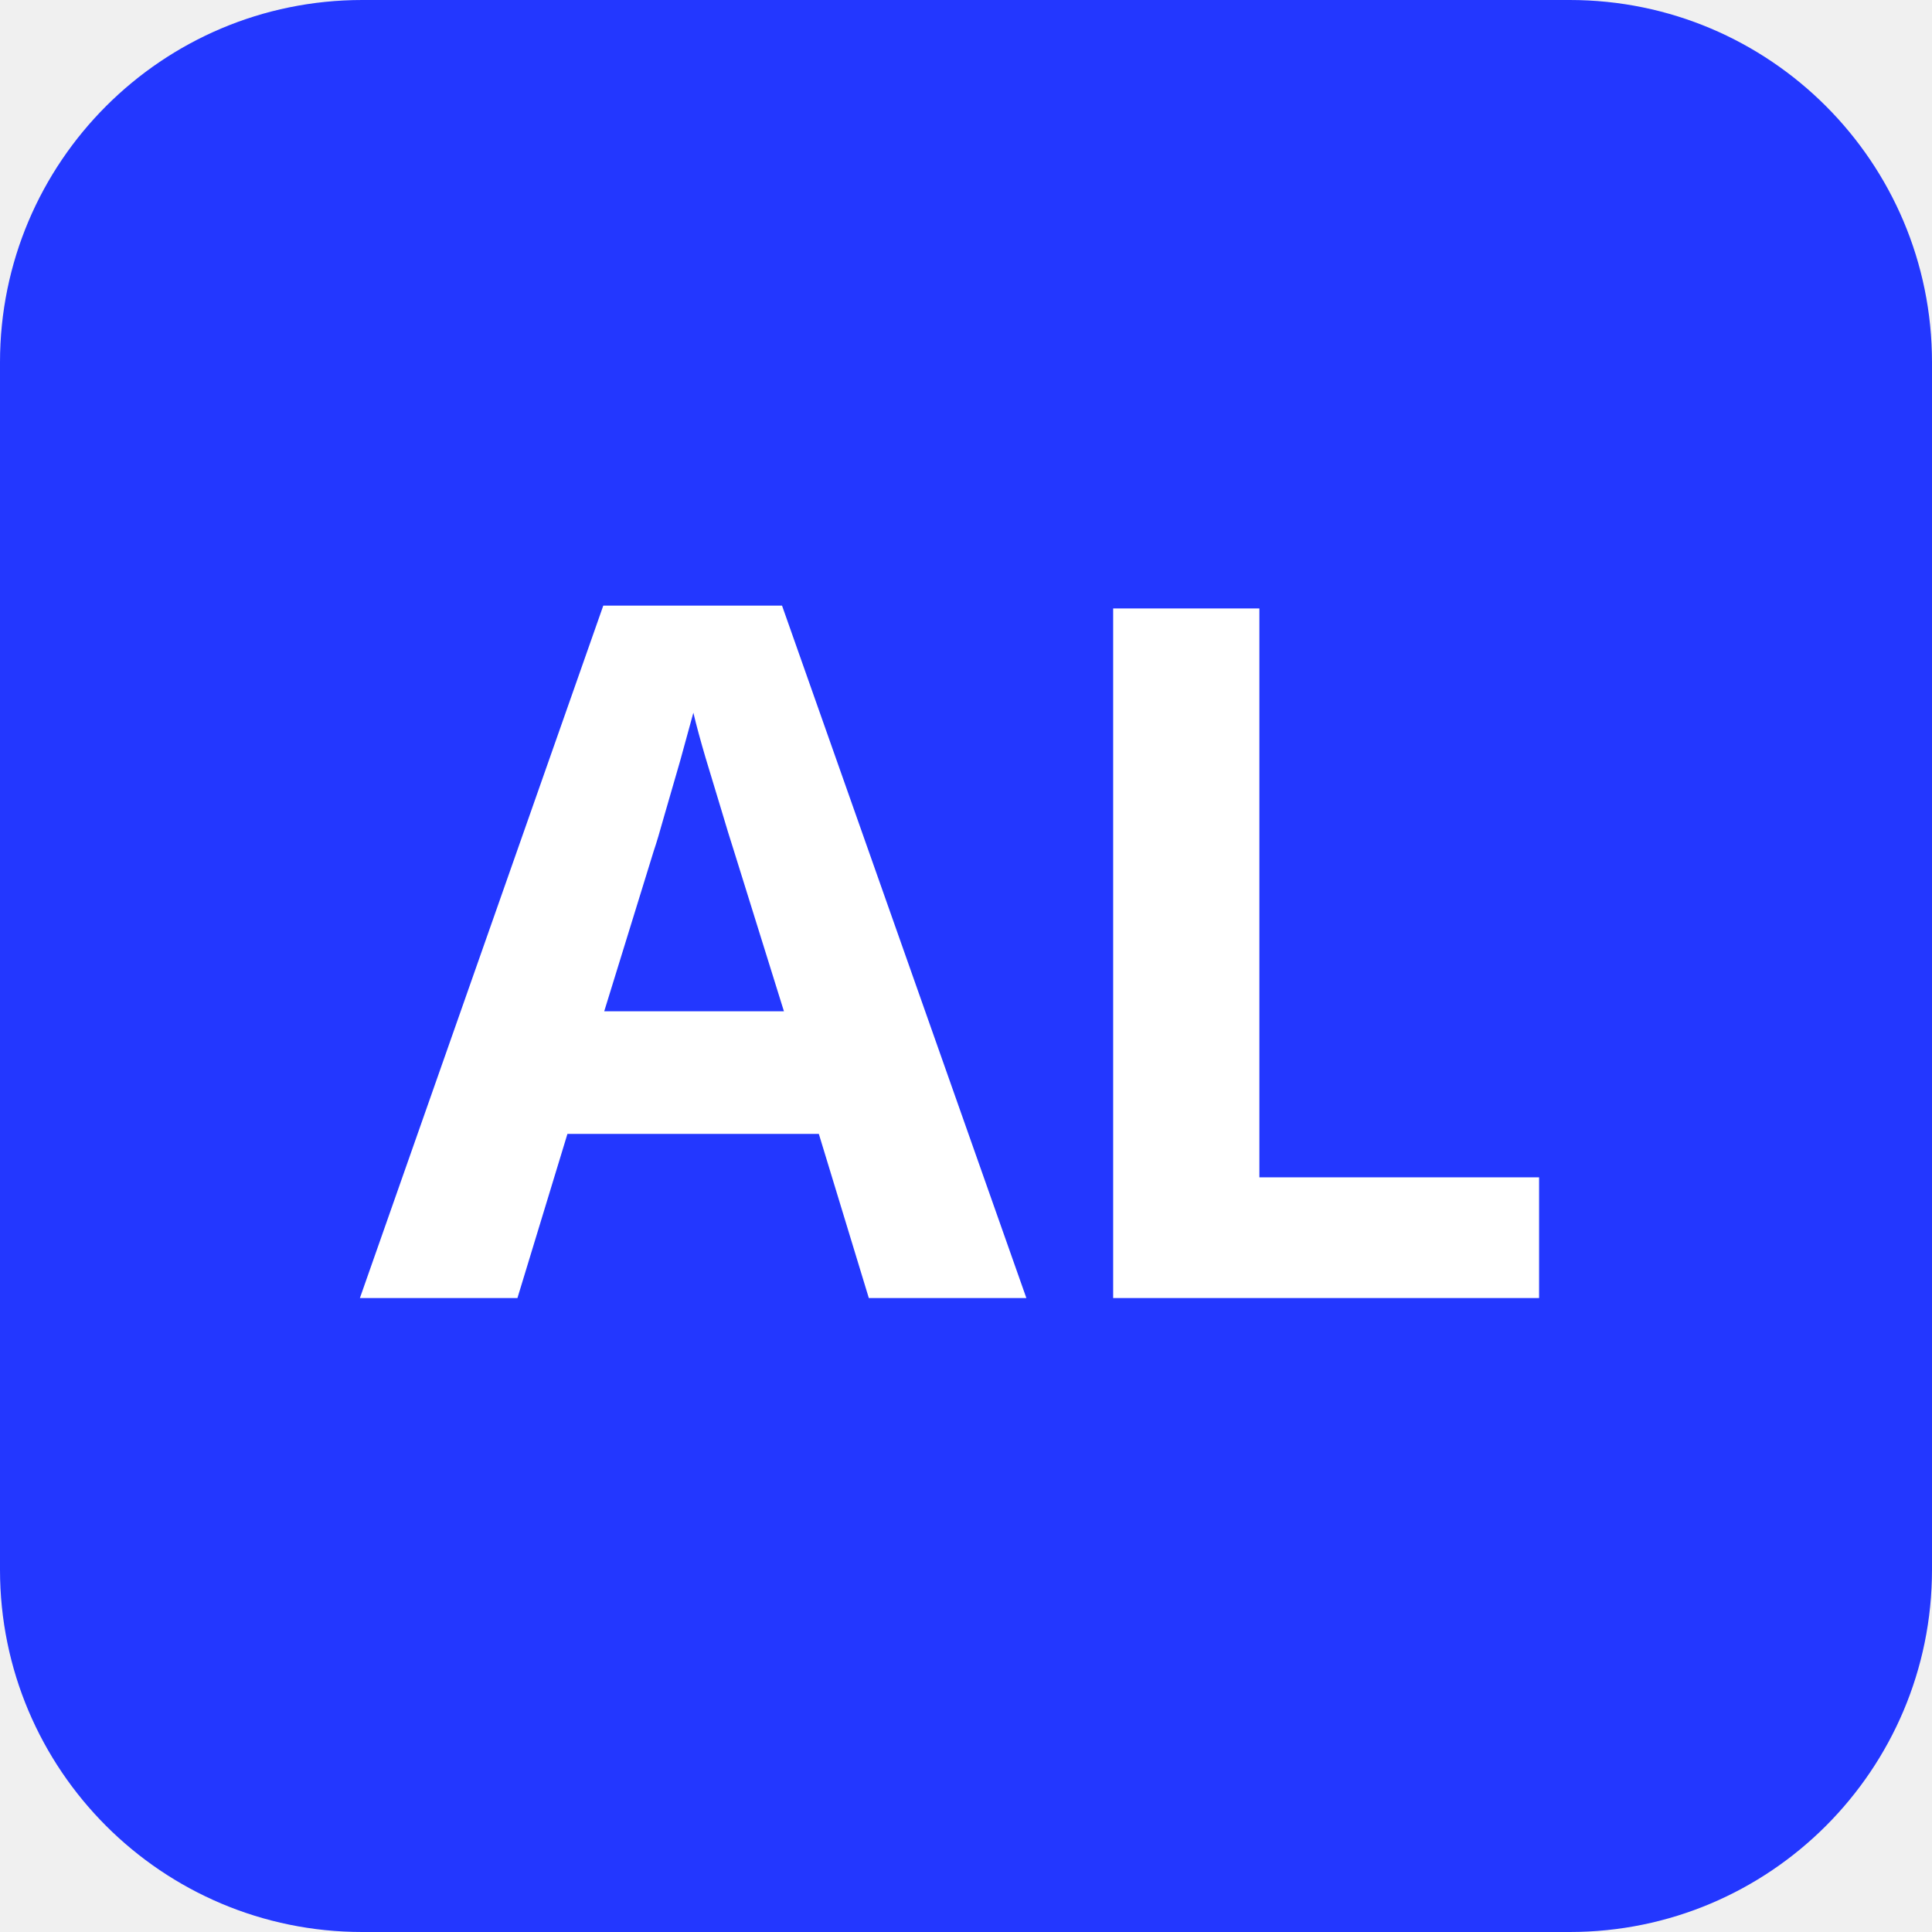
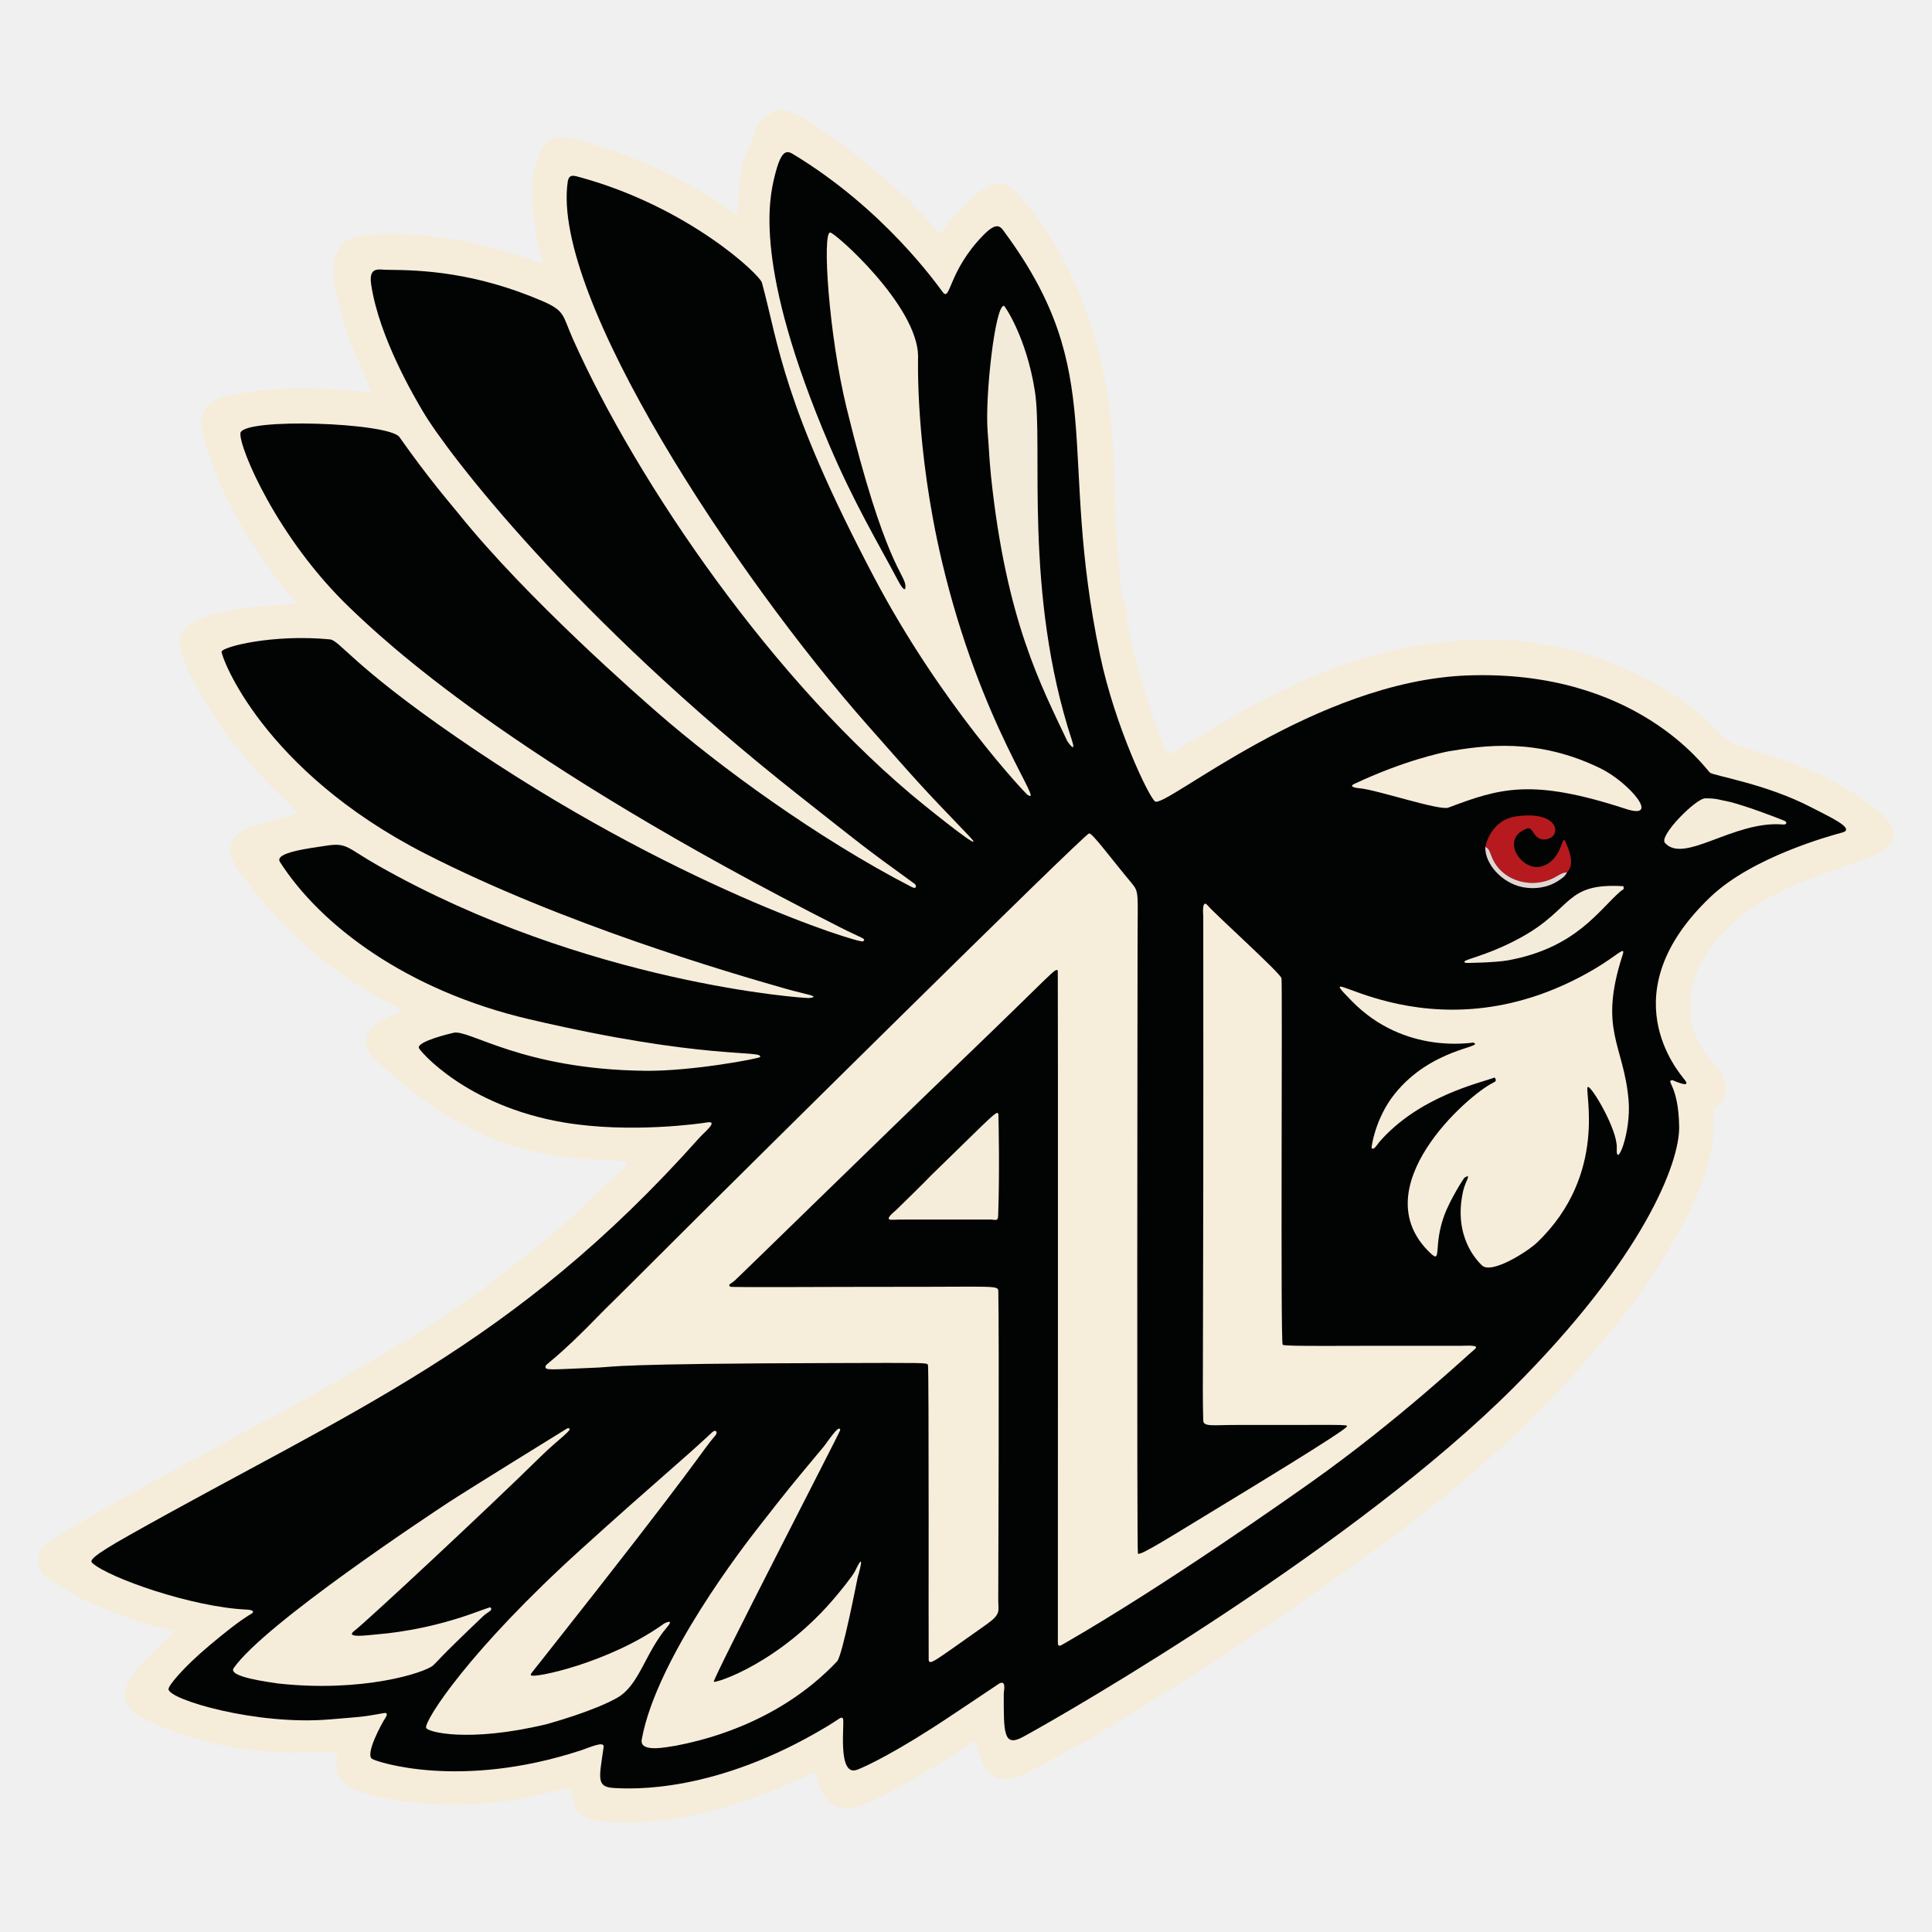
- <svg xmlns="http://www.w3.org/2000/svg" viewBox="0 0 64 64">
-   <rect width="64" height="64" rx="12" fill="#2337ff" />
-   <text x="32" y="43" text-anchor="middle" font-family="sans-serif" font-size="32" font-weight="700" fill="white">AL</text>
+ <svg xmlns="http://www.w3.org/2000/svg" width="100%" height="100%" viewBox="0 0 1000 1000" version="1.1" xml:space="preserve" style="fill-rule:evenodd;clip-rule:evenodd;stroke-linejoin:round;stroke-miterlimit:2;">
+   <g id="ChatGPT-Image-Jun-4--2026--12_01_27-PM.png" transform="matrix(1,0,0,1,-7.807462,28.7741)">
+     <path d="M161.358,284.11C161.394,281.633 160.279,282.222 158.738,280.28C157.6,278.845 157.766,278.826 156.564,277.451C144.425,263.556 126.045,234.496 118.8,214.39C111.892,195.222 106.628,181.291 123.574,176.811C157.898,167.737 200.044,174.888 200.31,174.421C200.37,174.315 186.43,142.386 186.133,139.671C185.056,129.85 168.368,94.967 197.677,92.865C241.53,89.719 278.773,104.253 285.393,106.836C291.663,109.283 287.585,104.128 286.337,97.539C284.234,86.433 284.77,86.435 284.582,85.478C284.132,83.188 281.117,67.829 285.105,56.302C287.93,48.137 290.195,39.067 306.494,43.521C345.775,54.255 368.651,69.3 371.303,70.838C386.211,79.484 389.604,84.15 389.691,80.54C389.749,78.101 390.205,58.999 394.259,50.389C399.942,38.32 397.485,33.808 410.256,28.093C417.791,24.72 454.954,53.721 472.442,69.568C477.748,74.377 477.824,74.188 478.204,74.673C483.313,81.186 484.28,80.191 489.308,86.674C493.072,91.528 494.098,93.03 496.124,90.197C498.668,86.639 498.448,86.581 501.398,83.411C522.044,61.226 527.85,63.377 537.306,74.69C587.057,134.21 584.031,210.64 584.566,223.501C584.76,228.16 586.732,275.595 589.243,281.591C591.087,285.993 590.644,288.042 591.306,292.531C594.466,313.979 605.697,347.306 610.935,359.242C613.143,364.273 617.134,358.785 620.776,356.892C633.166,350.452 649.274,338.557 676.479,326.444C677.596,325.947 761.732,280.673 844.504,315.492C892.781,335.799 895.434,353.556 906.692,357.037C920.809,361.401 920.811,361.151 934.703,366.058C963.046,376.072 983.634,392.649 986.191,397.662C996.271,417.414 958.443,415.11 919.753,437.965C890.741,455.104 865.861,491.782 896.452,523.541C903.713,531.08 900.708,539.964 898.947,541.805C897.562,543.252 896.677,543.281 895.79,543.9C891.08,547.186 905.228,565.306 867.003,625.181C852.985,647.138 852.598,646.802 835.945,666.912C820.56,685.491 820.112,684.989 804.448,701.445C775.275,732.094 733.444,763.045 726.874,767.905C717.487,774.85 661.726,816.108 606.263,850.109C573.183,870.388 573.369,870.662 570.363,872.189C538.907,888.171 521.054,905.837 513.7,875.447C512.49,870.446 510.242,873.573 508.607,874.649C507.31,875.502 494.001,884.258 492.32,885.201C479.249,892.539 454.211,908.411 445.509,907.395C430.832,905.682 431.34,888.833 429.51,888.455C428.563,888.26 377.692,916.641 325.499,914.516C302.969,913.599 306.203,906.271 303.217,897.632C302.157,894.562 280.28,905.16 243.509,905.27C211.975,905.365 196.959,899.396 192.651,898.042C178.106,893.473 182.796,879.988 182.247,878.621C181.256,876.156 133.936,885.543 83.567,861.364C62.581,851.29 75.123,837.341 90.702,822.74C95.474,818.268 100.107,815.521 96.812,815.038C84.963,813.299 56.203,802.88 43.805,795.035C31.905,787.504 31.625,787.919 30.779,787.035C25.787,781.816 28.433,774.613 28.808,773.592C31.317,766.762 118.525,721.638 142.719,707.741C147.567,704.956 147.765,705.501 152.648,702.769C219.63,665.3 218.795,663.949 224.627,660.715C250.996,646.094 301.818,604.103 309.194,596.227C319.461,585.264 333.748,574.383 332.477,572.521C332.222,572.147 326.96,571.94 326.478,571.922C287.957,570.41 252.796,566.483 202.644,520.345C201.054,518.882 186.24,505.254 213.552,495.634C218.571,493.866 212.492,492.262 206.706,489.152C200.859,486.008 169.578,469.19 142.627,436.412C141.649,435.222 133.2,424.946 130.812,421.205C119.088,402.831 138.971,398.834 143.482,397.45C156.029,393.601 163.716,393.152 161.23,390.73C150.567,380.341 150.03,381 140.261,369.691C125.044,352.076 124.878,352.212 112.849,332.275C98.97,309.272 100.662,303.075 101.374,300.465C105.44,285.572 154.162,283.993 161.358,284.11Z" style="fill:rgb(245,236,218);" />
+     <path d="M208.506,110.888C226.27,110.978 253.852,112.189 288.304,126.951C300.52,132.186 298.868,134.404 304.302,146.59C337.526,221.105 408.981,325.584 486.153,387.949C487.86,389.329 521.458,416.48 508.85,403.367C483.151,376.636 483.344,376.579 457.087,346.848C388.06,268.691 293.219,124.841 301.632,65.519C302.263,61.071 304.729,62.053 308.602,63.126C364.344,78.57 401.034,113.301 402.196,117.582C410.913,149.702 412.822,179.954 460.07,269.727C495.115,336.312 538.773,382.018 539.494,382.512C549.482,389.37 515.374,346.813 495.285,261.553C481.418,202.703 483.023,156.386 483.011,155.501C482.637,129.376 440.08,91.622 437.496,91.571C433.345,91.487 436.694,144.282 446.059,182.601C465.796,263.361 476.234,268.309 476.46,274.499C476.635,279.277 473.052,272.53 472.894,272.231C462.098,251.898 449.844,231.576 436.958,201.326C397.535,108.784 406.065,73.573 408.733,62.563C412.013,49.023 414.752,48.864 418.227,50.961C465.485,79.483 492.961,118.708 495.692,122.339C499.842,127.857 498.4,111.7 516.867,92.861C524.278,85.301 525.893,88.847 528.067,91.805C581.692,164.747 554.846,203.96 577.24,310.549C584.954,347.263 602.66,384.256 605.711,386.068C611.349,389.415 688.484,323.642 767.519,320.827C854.536,317.728 890.221,368.654 892.861,371.125C894.615,372.767 922.042,376.884 945.629,389.262C954.064,393.689 968.653,400.165 961.386,402.13C955.539,403.711 915.097,414.649 893.323,435.305C840.789,485.144 876.428,525.818 879.926,530.308C883.551,534.961 873.474,530.271 873.413,530.281C869.737,530.935 876.644,532.63 876.937,554.502C877.187,573.192 858.384,622.182 791.324,689.323C709.743,771.001 564.32,855.534 537.346,870.227C527.102,875.808 527.317,868.002 527.354,847.502C527.355,846.721 529.032,839.76 524.267,843.109C523.975,843.314 523.999,843.287 520.567,845.598C510.653,852.277 510.669,852.179 500.733,858.843C472.092,878.05 455.667,885.7 451.418,887.259C440.872,891.127 445.197,862.2 444.103,860.745C443.17,859.505 442.88,860.612 435.747,864.898C377.958,899.624 334.657,897.198 325.491,896.684C316.32,896.17 317.95,891.537 320.252,875.477C320.735,872.106 313.087,875.701 308.41,877.232C245.921,897.688 202.764,883.145 200.4,881.634C196.666,879.246 205.37,863.273 207.282,860.393C207.396,860.22 209.256,857.419 206.519,857.918C194.287,860.148 194.34,859.828 178.474,861.185C140.547,864.427 94.793,850.854 95.029,845.463C95.111,843.6 102.233,834.686 116.077,823.022C133.446,808.389 137.45,806.97 138.269,806.275C140.286,804.563 135.784,804.361 135.516,804.349C107.023,803.072 64.133,787.858 55.658,780.303C54.23,779.03 54.431,777.257 74.705,765.845C190.357,700.74 273.131,668.646 369.982,559.936C372.232,557.411 380.233,550.993 373.489,552.227C371.228,552.641 334.146,558.056 299.557,552.194C248.832,543.596 224.623,514.721 224.534,513.495C224.282,510.051 241.048,506.148 242.577,505.793C250.681,503.906 277.938,524.676 341.5,525.468C365.942,525.772 400.927,519.089 401.246,518.331C402.86,514.496 372.889,520.169 281.449,498.711C218.595,483.961 173.794,450.335 152.71,417.375C149.529,412.401 168.448,410.246 176.591,408.969C187.6,407.243 187.273,410.038 203.606,419.303C311.263,480.37 424.799,488.055 426.654,487.803C432.973,486.944 425.229,486.061 414.363,482.964C385.219,474.657 299.054,449.496 227.768,413.003C143.465,369.848 122.125,310.773 122.516,308.504C122.941,306.041 148.853,299.314 178.542,302.166C183.681,302.66 189.636,315.238 244.239,352.885C355.311,429.467 452.77,459.694 454.485,458.469C456.474,457.049 454.023,456.977 442.651,451.208C270.568,363.904 206.535,302.698 189.029,285.965C151.307,249.909 131.518,202.882 132.245,195.473C133.05,187.278 209.226,189.876 214.556,197.455C229.974,219.377 241.406,232.42 245.007,236.91C280.569,281.244 339.71,332.756 348.543,340.45C380.343,368.149 430.928,405.12 479.572,430.284C482.55,431.824 482.148,429.367 481.263,428.727C453.416,408.616 453.703,408.414 422.811,384.112C303.894,290.564 239.161,205.289 226.784,184.329C222.719,177.445 204.036,146.091 199.918,118.452C198.425,108.43 204.792,111.068 208.506,110.888Z" style="fill:rgb(2,4,3);" />
+     <path d="M439.501,676.745C325.482,677 325.596,678.728 317.478,679.069C291.429,680.166 289.935,680.638 290.15,678.461C290.292,677.023 295.286,675.387 318.933,650.944C321.962,647.813 322.062,648.001 357.534,612.534C387.95,582.121 569.044,402.868 571.515,402.59C573.237,402.396 582.062,414.578 593.607,428.411C597.443,433.006 596.648,433.617 596.615,457.5C596.58,482.926 596.181,774.41 596.783,775.326C597.79,776.858 614.559,766.043 642.79,748.949C647.831,745.897 704.948,711.312 705.008,709.513C705.045,708.421 704.202,708.828 646.501,708.787C636.165,708.78 630.69,709.867 630.601,706.495C630.047,685.623 630.815,685.63 630.615,445.501C630.615,445.226 629.682,435.959 633.019,439.998C636.538,444.256 670.649,474.985 671.105,477.575C671.654,480.692 670.525,666.071 671.713,667.26C672.755,668.302 702.047,667.639 763.498,667.821C766.981,667.831 774.347,667.077 770.907,669.777C767.888,672.147 731.615,706.444 686.445,738.424C676.482,745.477 611.219,791.683 558.708,821.881C556.604,823.09 555.425,823.925 555.355,821.531C555.351,821.425 555.472,473.805 555.321,473.624C553.991,472.04 553.645,473.948 506.366,519.361C461.425,562.529 390.099,632.328 388.077,634.084C385.87,636.001 384.527,635.867 385.724,637.227C386.106,637.66 440.332,637.259 471.5,637.292C522.525,637.347 524.463,636.4 524.528,639.499C525.009,662.567 524.546,786.7 524.499,799.5C524.478,805.148 526.173,806.552 518.242,812.144C490.807,831.491 489.081,833.236 488.497,830.501C488.355,829.836 488.698,678.678 488.112,677.67C487.441,676.516 487.024,676.618 439.501,676.745Z" style="fill:rgb(246,237,218);" />
+     <path d="M781.495,528.945C773.835,531.742 741.979,538.801 721.548,562.546C721.039,563.138 718.717,567.11 717.74,565.371C717.605,565.131 719.546,550.174 729.585,537.568C748.684,513.584 776.818,513.308 770.367,510.869C769.916,510.698 735.027,517.444 707.561,489.439C680.16,461.499 745.608,524.133 832.774,472.968C845.092,465.737 849.346,460.321 847.66,465.523C835.064,504.411 848.187,511.641 850.742,540.47C852.275,557.761 844.051,577.044 844.652,565.474C845.145,555.986 831.373,532.925 829.652,533.834C827.542,534.949 840.648,578.683 803.379,614.372C798.548,618.998 779.736,631.009 774.817,626.163C772.544,623.923 759.717,611.284 765.179,587.455C766.286,582.626 769.852,578.131 765.704,580.887C765.528,581.004 758.448,591.872 755.316,600.429C749.549,616.186 754.238,625.575 748.201,619.86C712.796,586.339 767.433,538.082 780.637,531.65C782.302,530.839 782.375,530.488 781.495,528.945Z" style="fill:rgb(246,236,218);" />
+     <path d="M290.548,863.702C249.752,873.419 228.851,867.642 228.359,865.545C227.476,861.78 250.384,825.738 308.834,772.868C348.727,736.784 359.569,728.314 376.506,712.509C378.222,710.908 379.599,712.443 378.064,714.221C370.358,723.146 372.08,724.469 287.933,830.85C282.562,837.641 282.238,837.762 282.677,838.349C283.974,840.082 323.341,831.887 351.542,811.581C351.696,811.471 357.049,808.758 353.182,813.298C341.587,826.908 338.739,843.525 327.235,850.016C315.149,856.835 293.565,862.86 290.548,863.702Z" style="fill:rgb(245,236,218);" />
+     <path d="M357.553,874.815C353.883,875.263 338.665,878.863 339.976,871.569C347.535,829.502 393.915,770.032 400.056,762.158C416.706,740.808 416.73,740.929 434.055,720.119C436.131,717.625 442.333,707.83 442.709,711.446C442.776,712.091 376.377,840.629 377.271,841.704C378.001,842.581 411.735,832.112 440.975,796.9C441.775,795.936 449.044,787.182 450.388,784.386C456.399,771.876 451.856,787.271 451.773,787.533C451.621,788.016 443.89,828.162 441.087,831.132C409.461,864.635 368.022,872.738 357.553,874.815Z" style="fill:rgb(245,236,218);" />
+     <path d="M151.491,842.57C146.612,841.783 125.598,839.177 128.75,834.651C144.708,811.742 230.441,755.149 239.806,748.967C248.345,743.331 301.441,710.498 301.5,710.493C305.989,710.125 296.953,715.981 287.904,724.902C261.756,750.679 196.991,811.031 191.272,815.289C185.84,819.333 198.559,817.549 201.483,817.314C237.529,814.425 260.906,802.405 261.697,803.257C263.145,804.814 260.17,805.574 257.831,807.801C233.757,830.725 234.285,831.172 232.154,833.117C227.856,837.041 195.427,847.438 151.491,842.57Z" style="fill:rgb(246,236,218);" />
+     <path d="M520.731,217.481C519.64,205.996 519.904,206.068 518.999,194.478C517.571,176.201 522.936,128.732 527.494,129.516C527.851,129.578 539.03,145.672 543.432,173.509C547.922,201.901 537.433,277.533 562.647,354.482C565.13,362.058 560.268,354.915 560.184,354.735C547.136,326.869 528.627,293.081 520.731,217.481Z" style="fill:rgb(243,235,217);" />
+     <path d="M757.44,360.128C775.775,357.111 803.342,352.848 836.268,368.961C850.983,376.162 867.731,395.922 849.358,389.918C800.672,374.008 784.334,379.117 757.422,389.265C752.937,390.957 720.106,379.923 711.549,379.235C711.264,379.212 705.078,378.714 708.804,376.962C734.265,364.986 753.41,360.973 757.44,360.128Z" style="fill:rgb(245,236,217);" />
+     <path d="M519.5,602.453C475.023,602.397 473.49,602.447 469.491,602.577C464.999,602.723 470.826,598.337 471.591,597.594C488.411,581.24 488.208,581.09 489.671,579.674C522.094,548.275 524.506,544.729 524.594,548.475C524.691,552.635 525.266,577.319 524.453,600.494C524.335,603.832 522.742,602.267 519.5,602.453Z" style="fill:rgb(246,236,218);" />
+     <path d="M848.164,429.928C847.928,430.32 848.432,430.908 848.195,431.3C847.841,431.889 847.091,432.121 846.571,432.57C835.33,442.284 823.559,461.819 788.458,468.278C782.273,469.417 766.854,469.76 766.417,469.595C762.478,468.106 776.004,467.001 795.379,456.277C822.194,441.434 817.597,428.029 848.164,429.928Z" style="fill:rgb(244,236,219);" />
+     <path d="M903.524,386.367C905.791,386.974 913.904,389.145 931.245,395.975C933.078,396.697 932.687,398.16 930.712,397.987C905.286,395.759 879.34,418.712 869.549,407.459C866.39,403.83 885.62,384.389 890.499,384.435C897.154,384.499 897.027,385.136 903.524,386.367Z" style="fill:rgb(244,236,217);" />
+     <path d="M776.602,409.529C777.007,407.783 779.829,395.631 792.548,393.79C814.747,390.578 816.422,403.898 808.518,405.579C801.513,407.07 801.657,398.928 798.395,400.043C783.649,405.084 795.319,422.457 805.546,419.705C816.638,416.721 816.07,402.466 818.049,406.863C822.936,417.718 820.637,420.47 818.948,422.819C818.016,423.047 817.757,422.243 813.615,424.742C801.665,431.949 784.83,427.683 779.798,414.333C778.328,410.432 778.156,410.49 776.602,409.529Z" style="fill:rgb(182,26,30);" />
+     <path d="M776.602,409.529C778.156,410.49 778.328,410.432 779.798,414.333C784.83,427.683 801.665,431.949 813.615,424.742C817.757,422.243 818.016,423.047 818.948,422.819C817.509,424.969 817.503,424.908 815.435,426.412C806.783,432.704 797.129,430.668 795.541,430.333C785.536,428.223 776.293,418.707 776.602,409.529Z" style="fill:rgb(226,214,210);" />
+   </g>
</svg>
